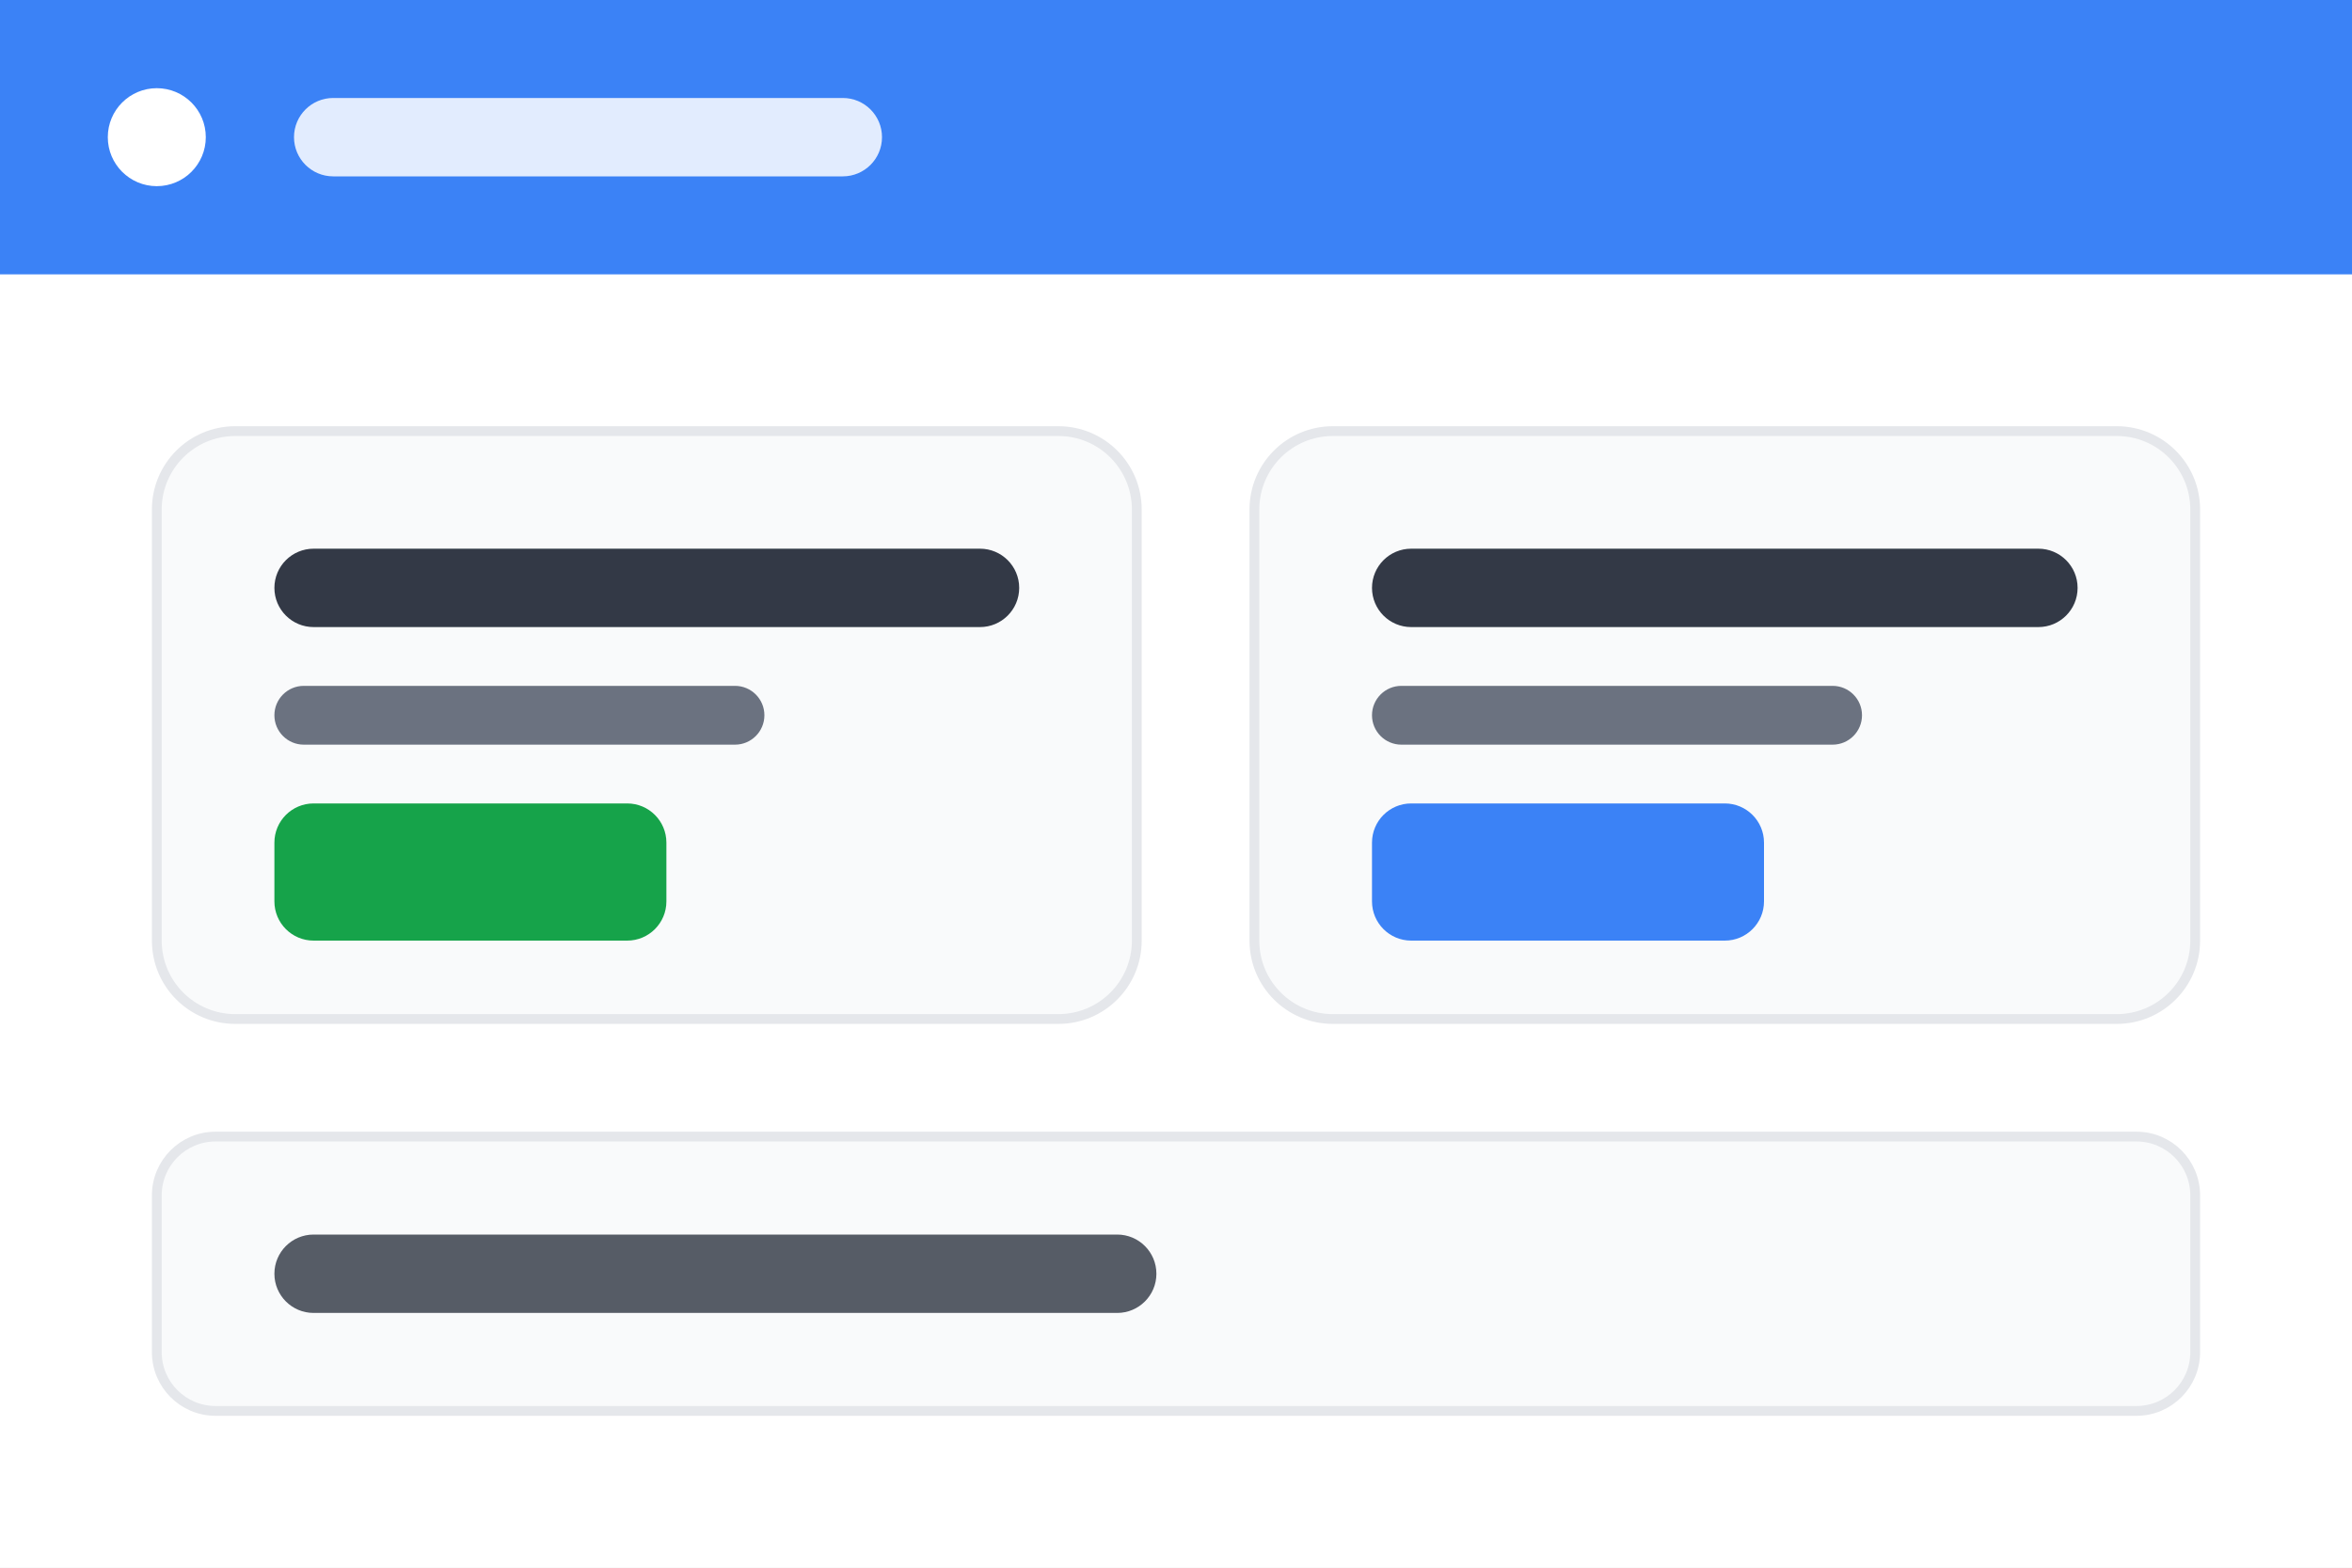
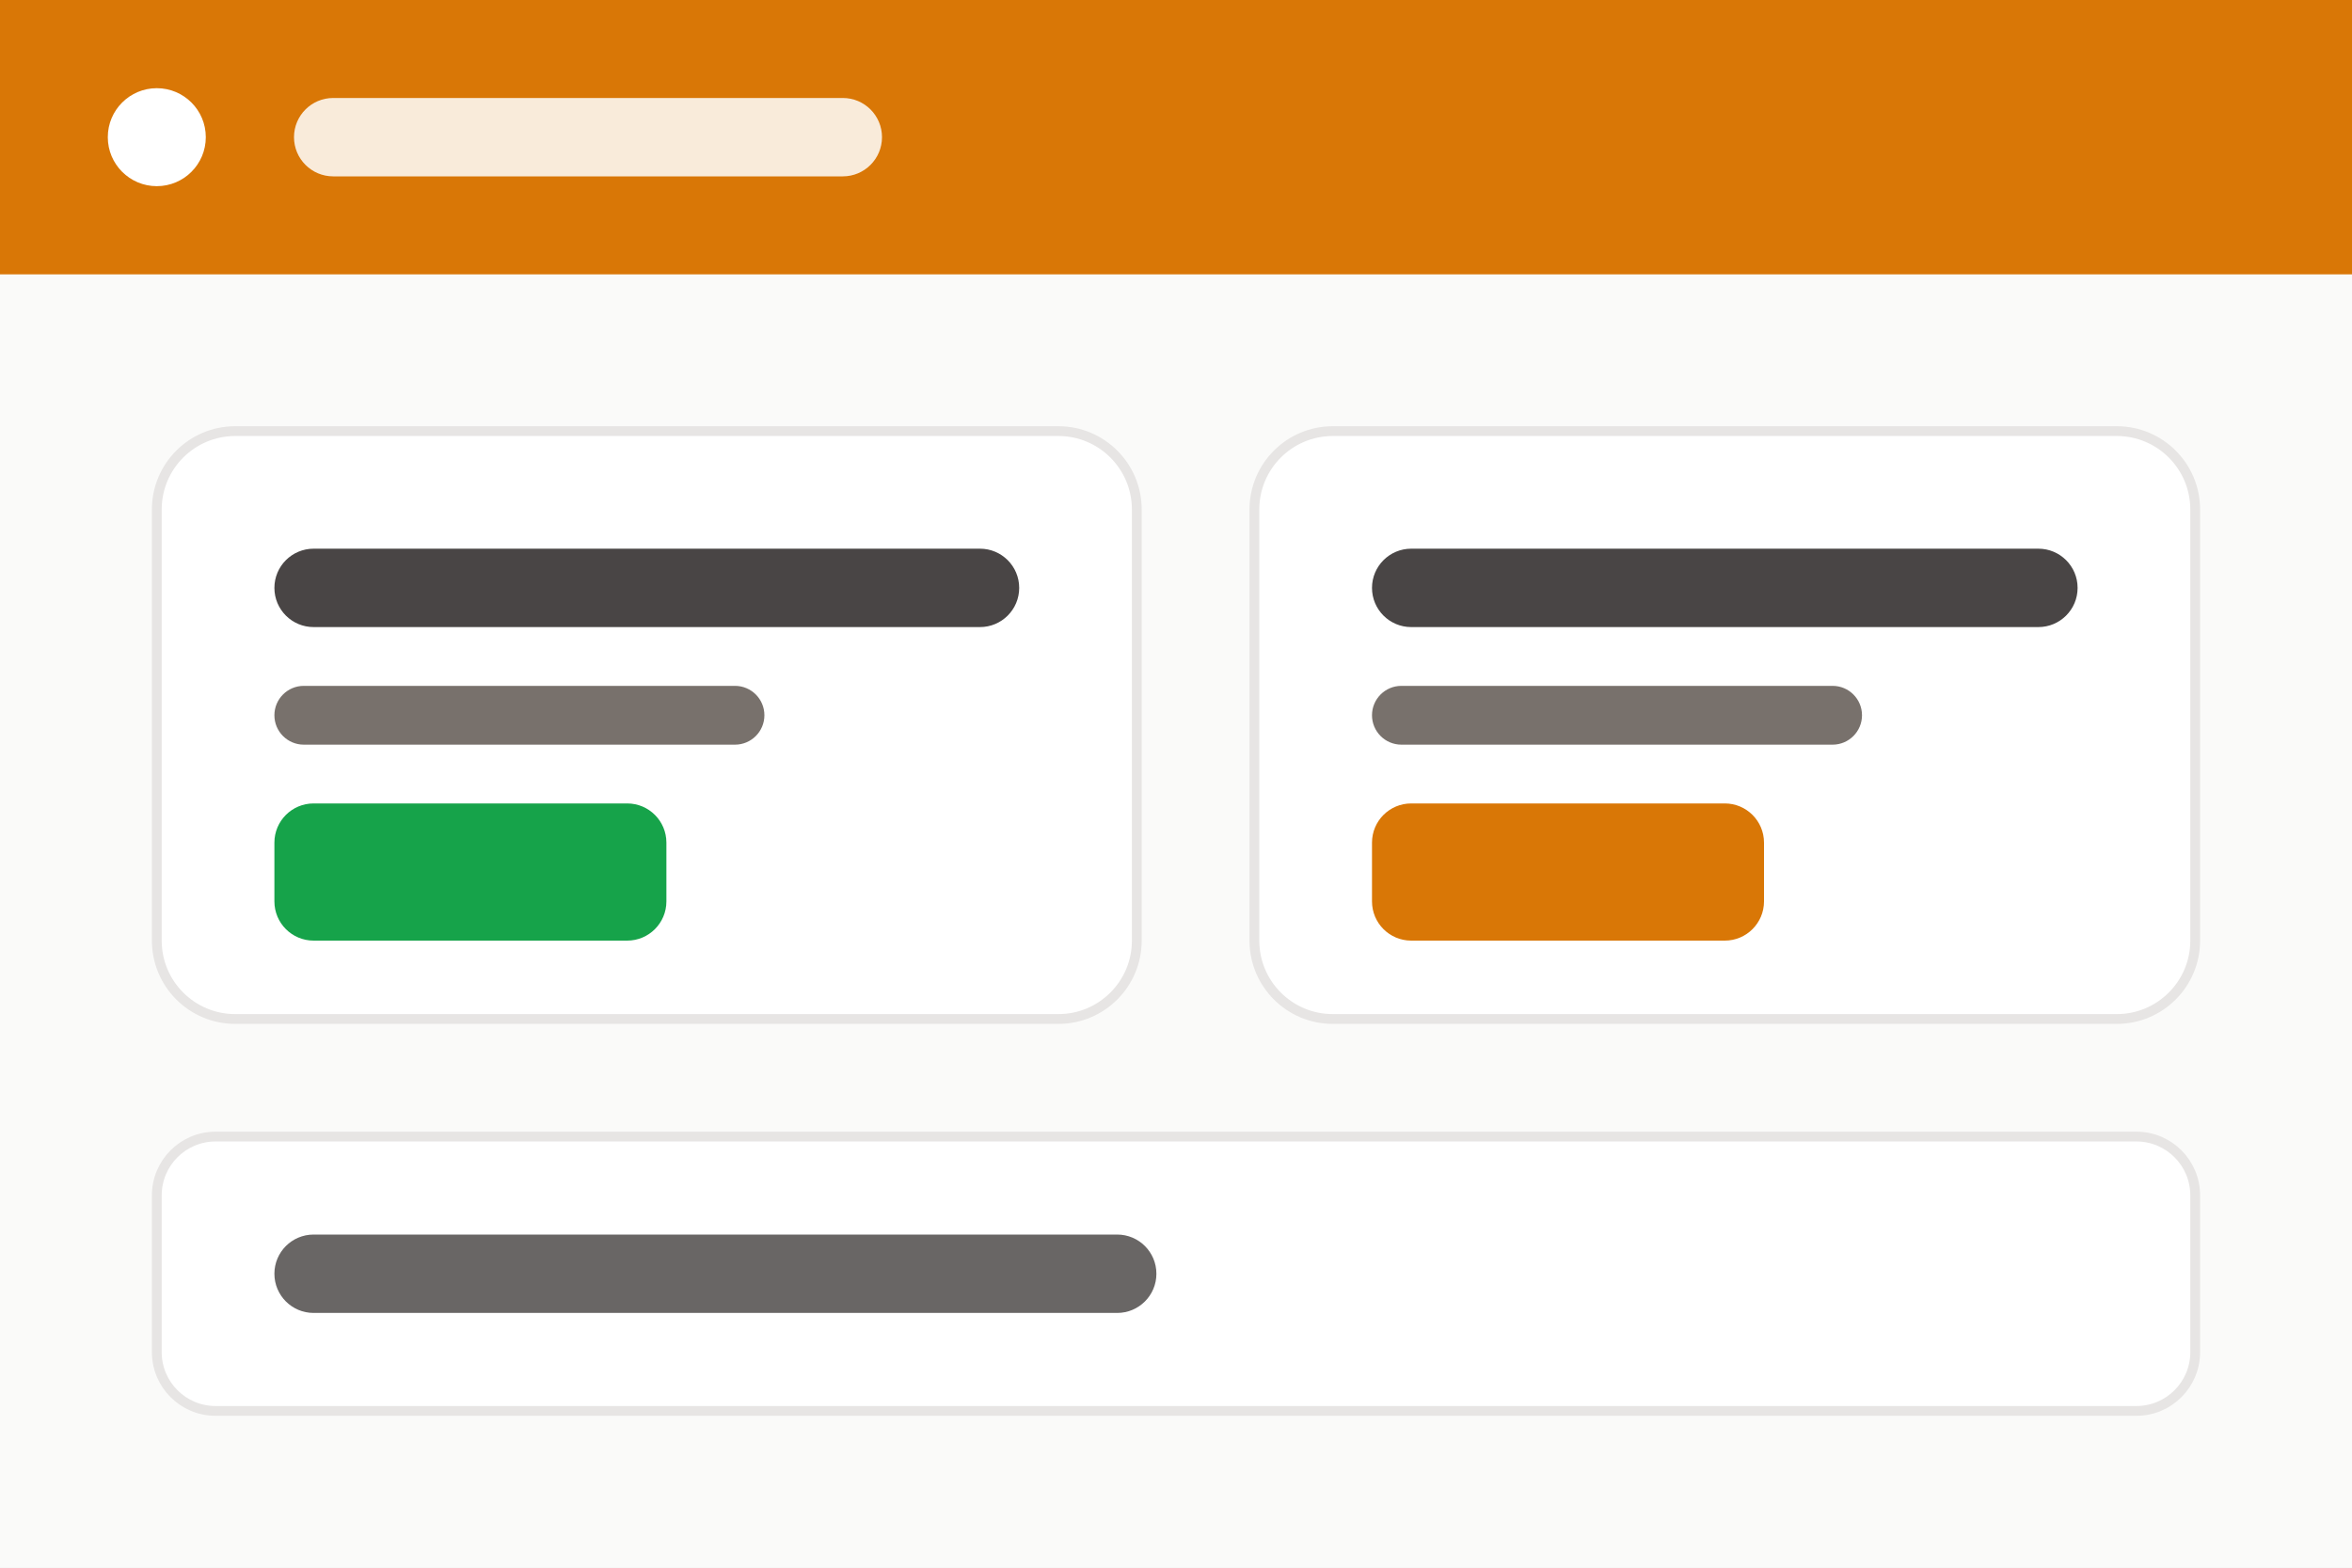
<svg xmlns="http://www.w3.org/2000/svg" viewBox="0 0 240 160">
-   <rect width="240" height="160" fill="#ffffff" />
-   <rect x="0" y="0" width="240" height="28" fill="#3b82f6" />
+   <rect width="240" height="160" fill="#fafaf9" />
+   <rect x="0" y="0" width="240" height="28" fill="#d97706" />
  <circle cx="16" cy="14" r="5" fill="#ffffff" />
  <rect x="30" y="10" width="60" height="8" rx="4" fill="#ffffff" opacity="0.85" />
-   <rect x="16" y="44" width="100" height="60" rx="8" fill="#f9fafb" stroke="#e5e7eb" />
-   <rect x="128" y="44" width="96" height="60" rx="8" fill="#f9fafb" stroke="#e5e7eb" />
-   <rect x="28" y="56" width="76" height="8" rx="4" fill="#111827" opacity="0.85" />
-   <rect x="28" y="70" width="50" height="6" rx="3" fill="#6b7280" />
+   <rect x="16" y="44" width="100" height="60" rx="8" fill="#ffffff" stroke="#e7e5e4" />
+   <rect x="128" y="44" width="96" height="60" rx="8" fill="#ffffff" stroke="#e7e5e4" />
+   <rect x="28" y="56" width="76" height="8" rx="4" fill="#292524" opacity="0.85" />
+   <rect x="28" y="70" width="50" height="6" rx="3" fill="#78716c" />
  <rect x="28" y="82" width="40" height="14" rx="4" fill="#16a34a" />
-   <rect x="140" y="56" width="72" height="8" rx="4" fill="#111827" opacity="0.85" />
-   <rect x="140" y="70" width="50" height="6" rx="3" fill="#6b7280" />
-   <rect x="140" y="82" width="40" height="14" rx="4" fill="#3b82f6" />
-   <rect x="16" y="116" width="208" height="28" rx="6" fill="#f9fafb" stroke="#e5e7eb" />
-   <rect x="28" y="126" width="90" height="8" rx="4" fill="#111827" opacity="0.7" />
+   <rect x="140" y="56" width="72" height="8" rx="4" fill="#292524" opacity="0.85" />
+   <rect x="140" y="70" width="50" height="6" rx="3" fill="#78716c" />
+   <rect x="140" y="82" width="40" height="14" rx="4" fill="#d97706" />
+   <rect x="16" y="116" width="208" height="28" rx="6" fill="#ffffff" stroke="#e7e5e4" />
+   <rect x="28" y="126" width="90" height="8" rx="4" fill="#292524" opacity="0.7" />
</svg>
